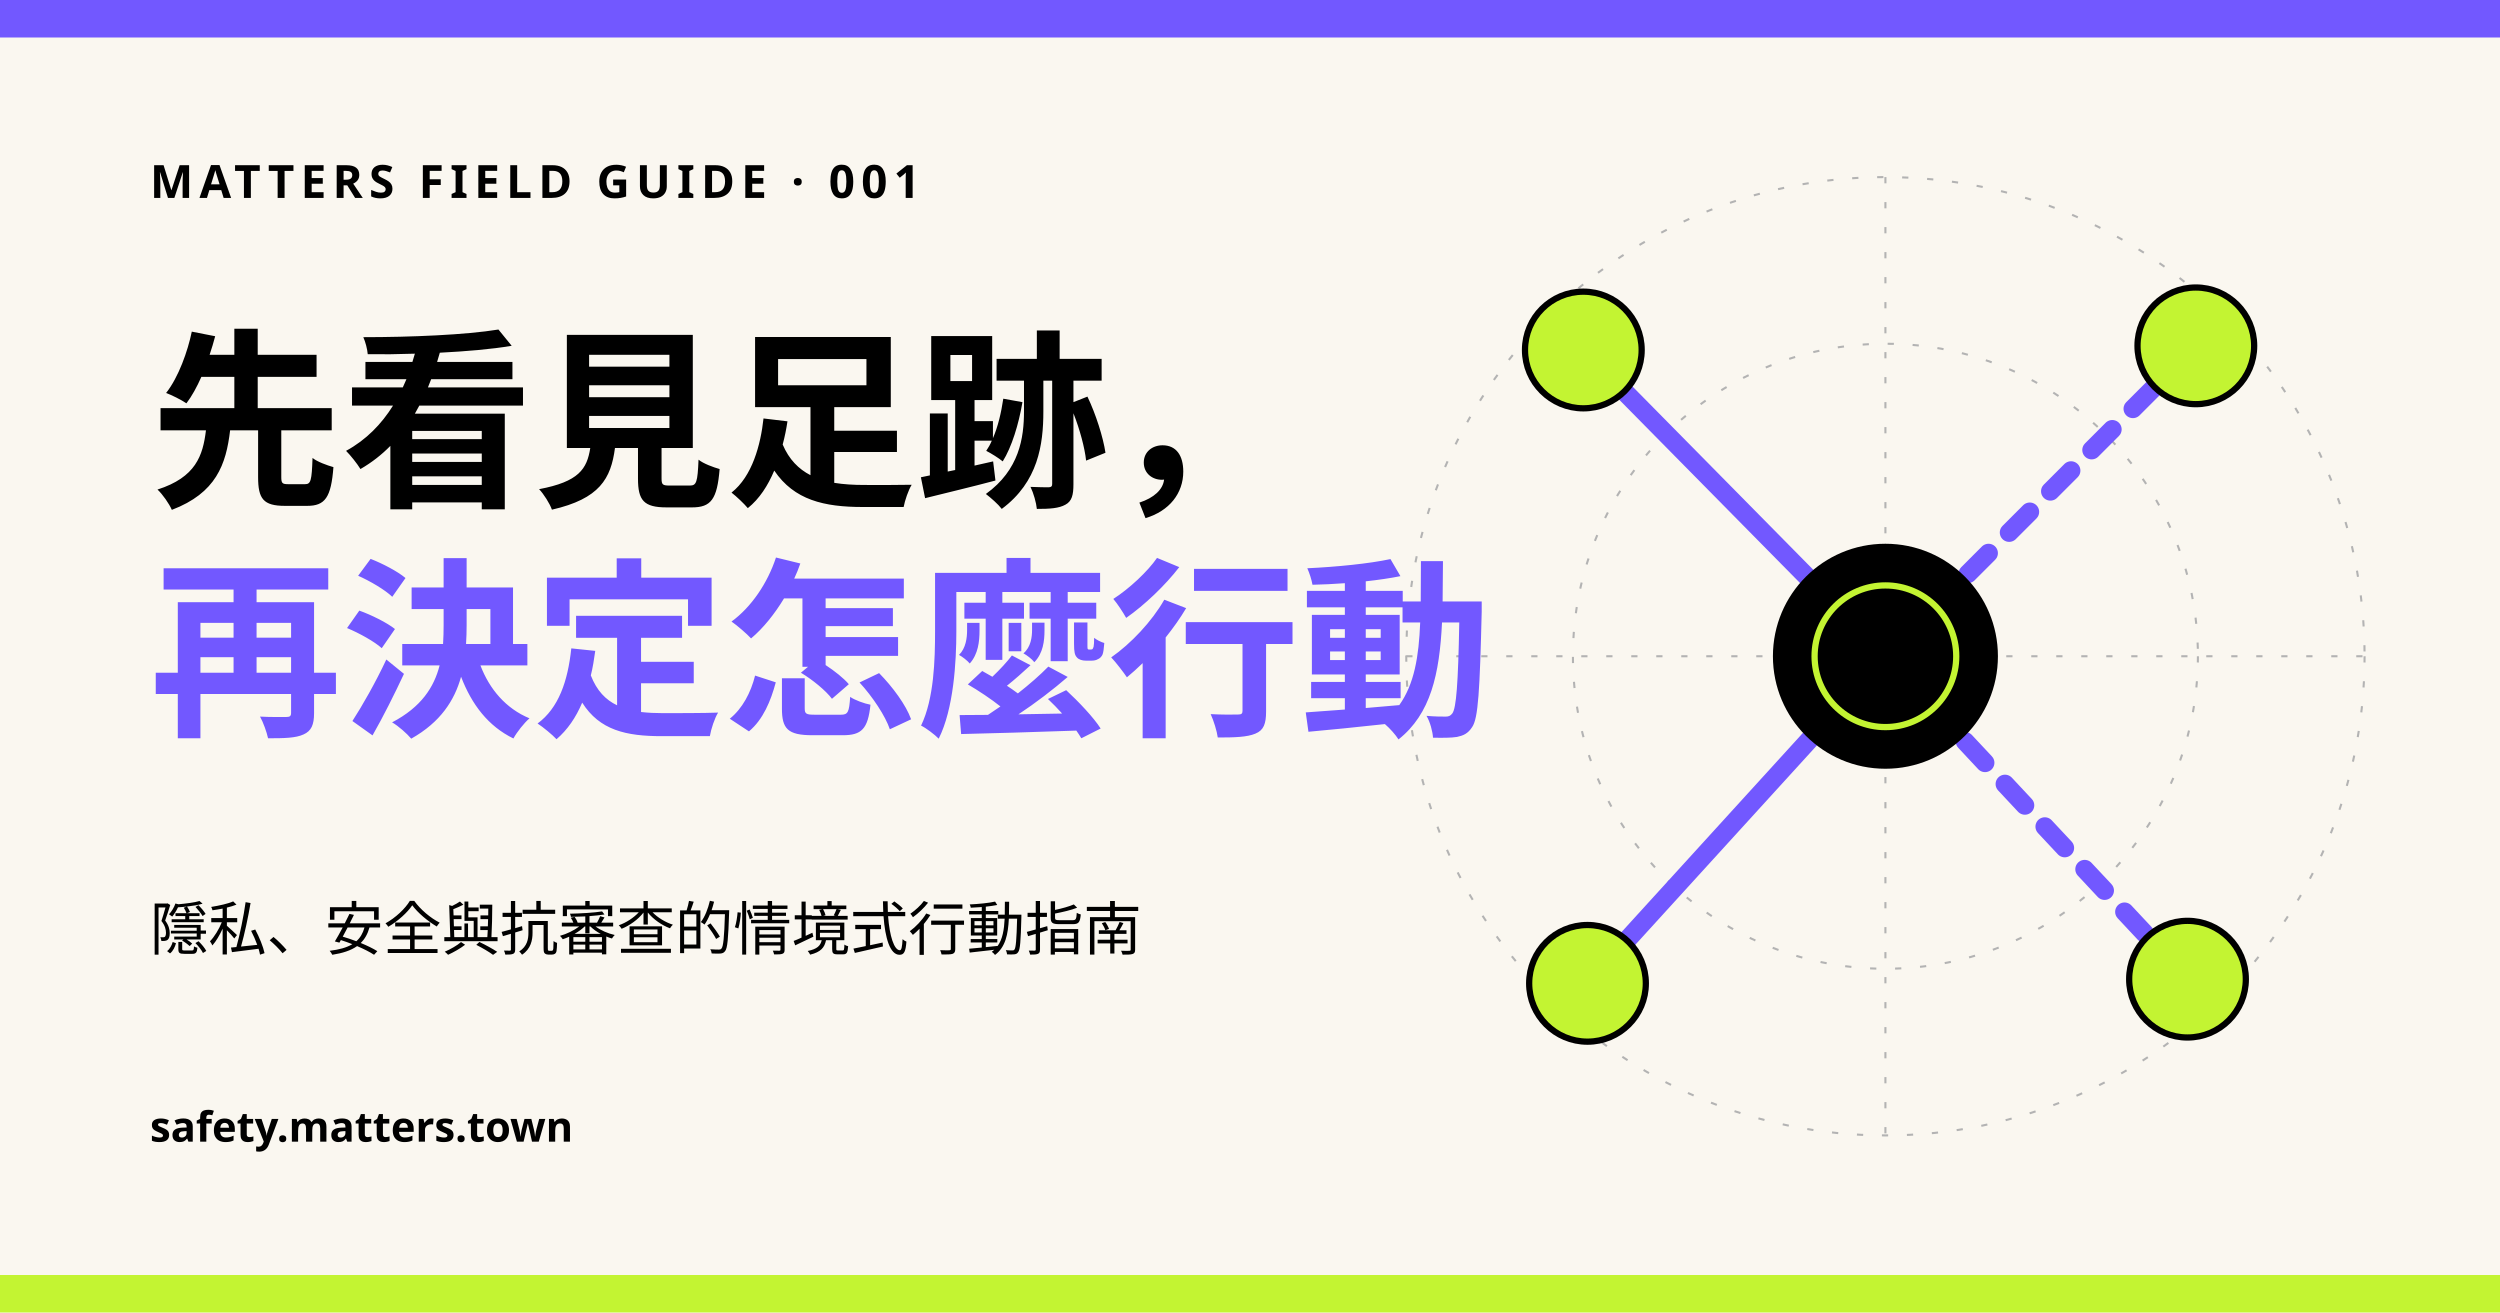
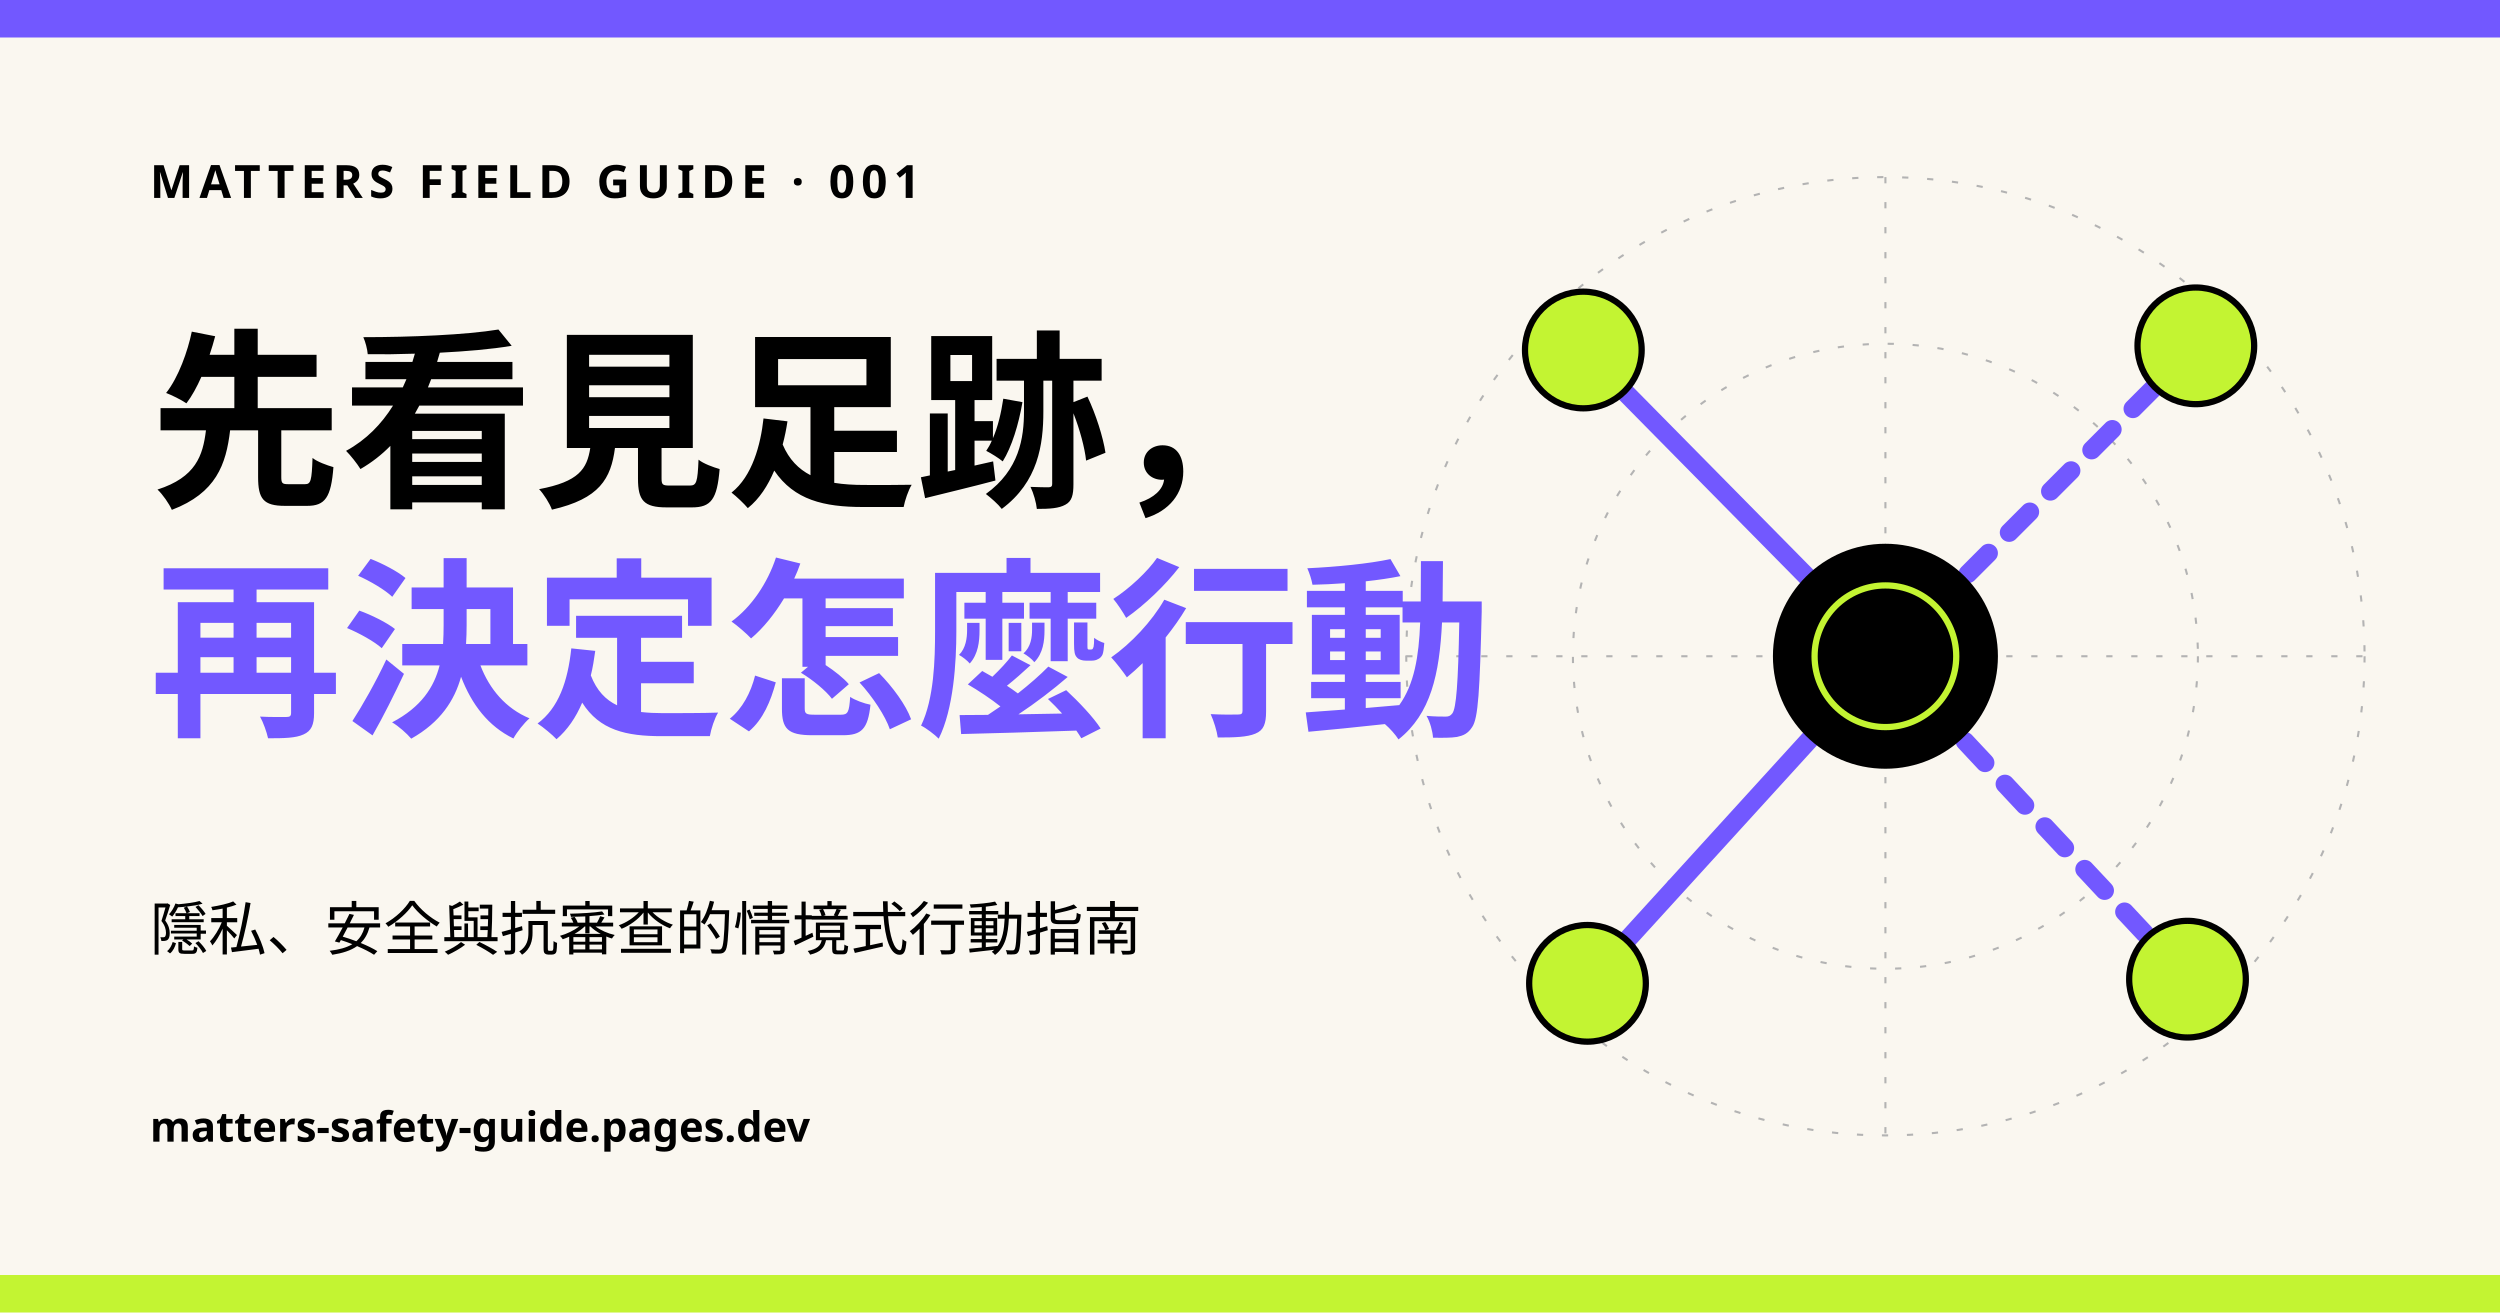
<svg xmlns="http://www.w3.org/2000/svg" viewBox="0 0 1200 630" role="img" aria-labelledby="title desc">
  <rect width="1200" height="630" fill="#faf7f0" />
  <path d="M0 0h1200v18H0z" fill="#7258ff" />
  <path d="M0 612h1200v18H0z" fill="#c3f432" />
  <g fill="none" stroke="#b3b3b3" stroke-dasharray="3 9">
    <circle cx="905" cy="315" r="230" />
    <circle cx="905" cy="315" r="150" />
    <path d="M675 315h460M905 85v460" />
  </g>
  <g fill="none" stroke="#7258ff" stroke-width="9" stroke-linecap="round">
    <path d="M905 315L760 168" />
    <path d="M905 315L1054 166" stroke-dasharray="14 14" />
    <path d="M905 315L762 472" />
    <path d="M905 315L1050 470" stroke-dasharray="14 14" />
  </g>
  <g fill="#c3f432" stroke="#000" stroke-width="3">
    <circle cx="760" cy="168" r="28" />
    <circle cx="1054" cy="166" r="28" />
    <circle cx="762" cy="472" r="28" />
    <circle cx="1050" cy="470" r="28" />
  </g>
  <circle cx="905" cy="315" r="54" fill="#000" />
  <circle cx="905" cy="315" r="34" fill="none" stroke="#c3f432" stroke-width="3" />
  <g fill="#000" font-family="system-ui, sans-serif">
    <text x="72" y="95" font-size="22" font-weight="700" letter-spacing="3">MATTERS FIELD GUIDE · 001</text>
    <text x="72" y="236" font-size="92" font-weight="600">先看見足跡，</text>
    <text x="72" y="346" font-size="92" font-weight="600" fill="#7258ff">再決定怎麼行動</text>
    <text x="72" y="456" font-size="28">隱私、安全與抗審查的情境式行動指南</text>
-     <text x="72" y="548" font-size="20" font-weight="600">safety.matters.town</text>
+     <text x="72" y="548" font-size="20" font-weight="600">matters-safety-guide.pages.dev</text>
  </g>
</svg>
